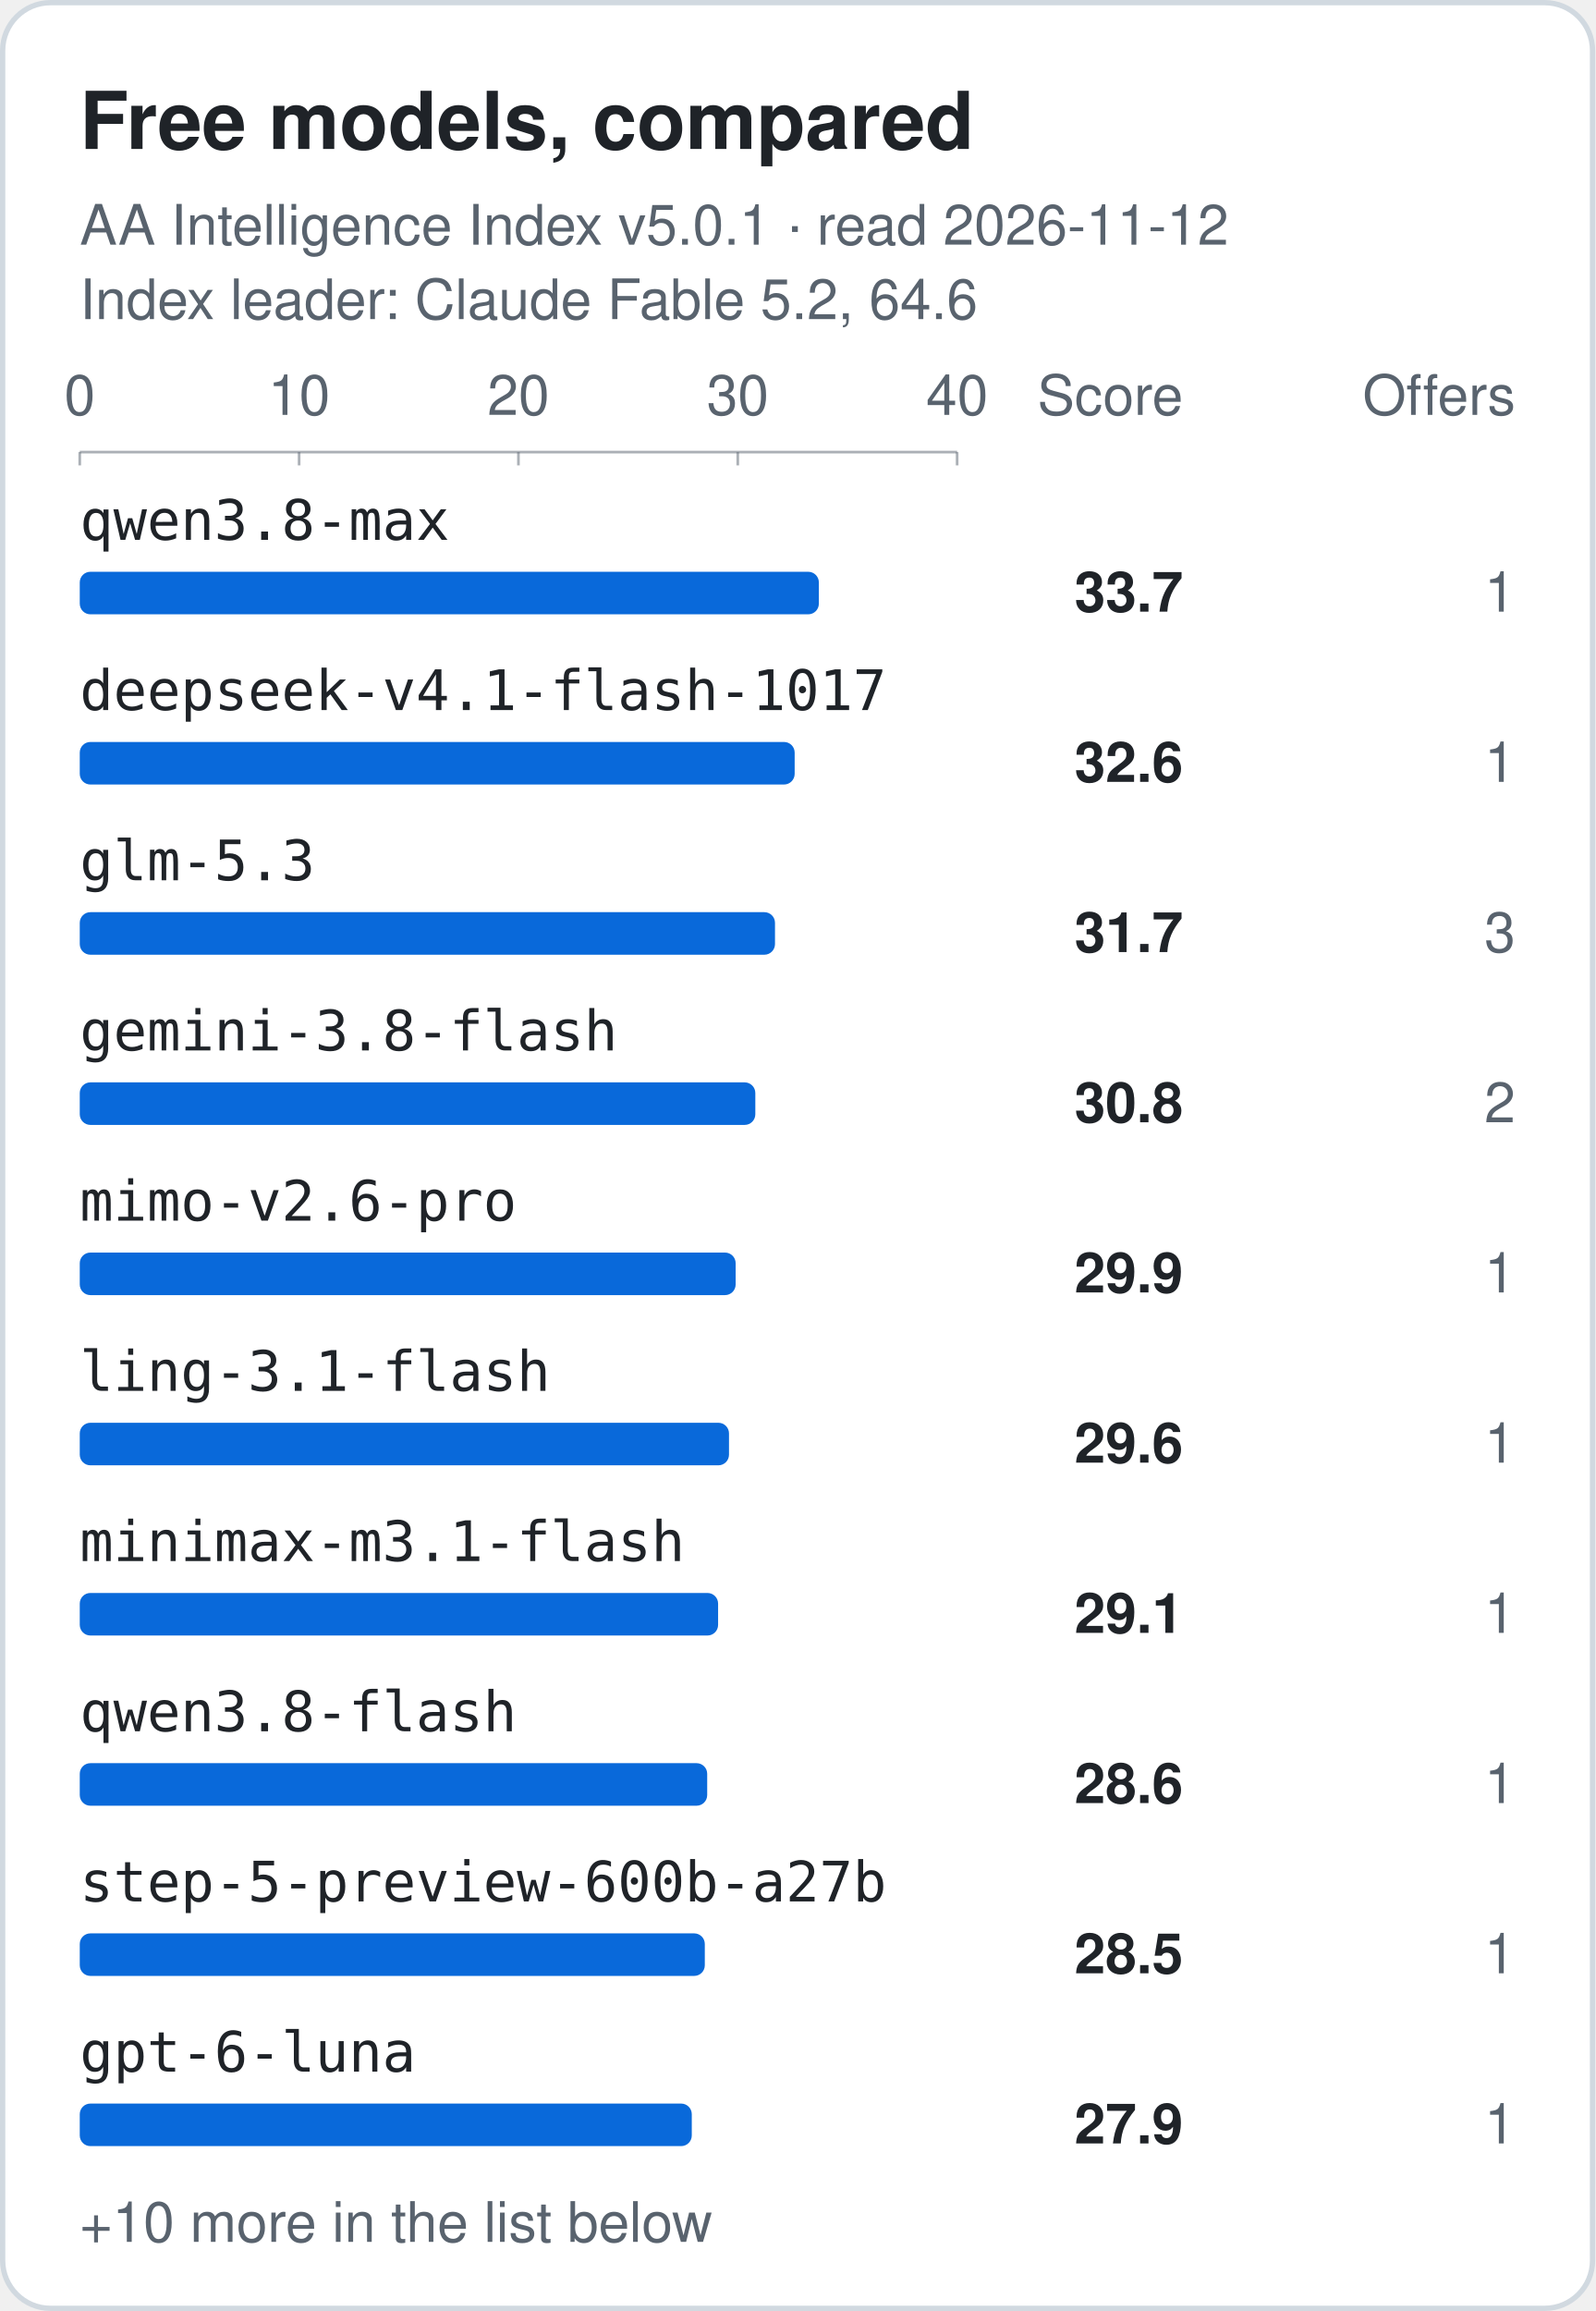
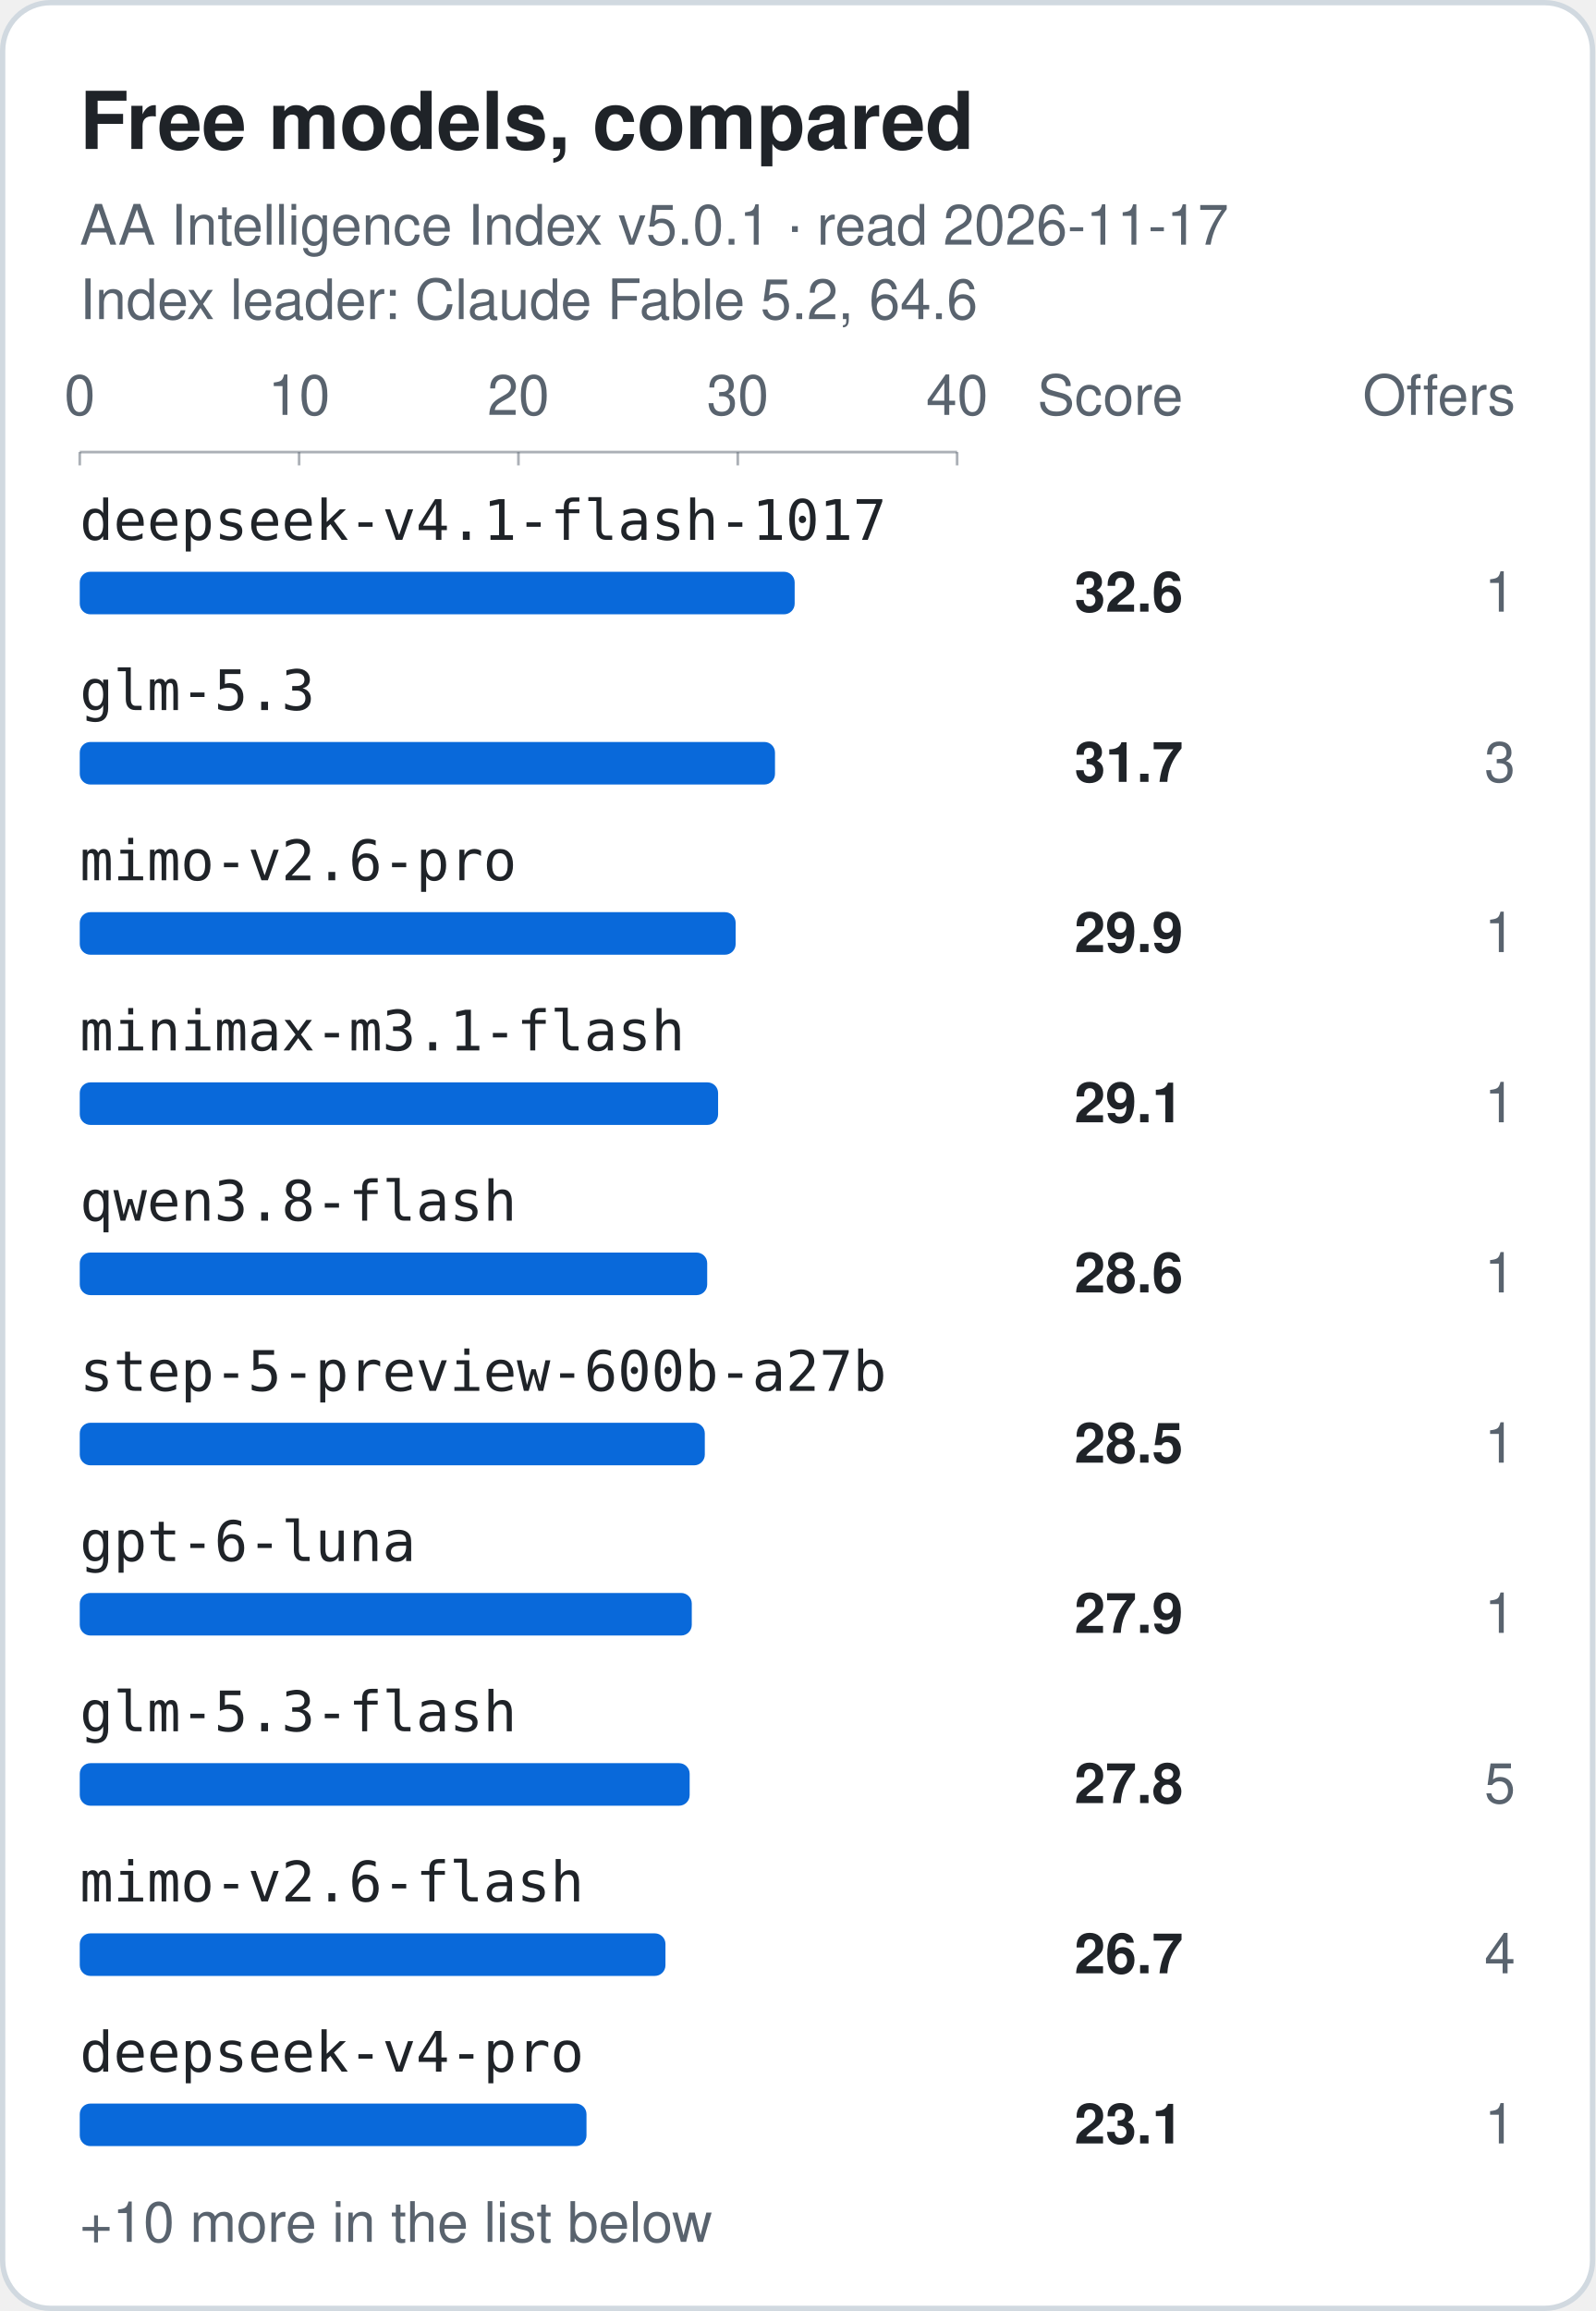
<svg xmlns="http://www.w3.org/2000/svg" width="600" height="869" viewBox="0 0 600 869" role="img" aria-labelledby="title">
  <style>.card{fill:#ffffff;stroke:#d1d9e0}.t{fill:#1f2328}.m{fill:#59636e}.bar{fill:#0969da}.grid{stroke:#59636e;stroke-opacity:.18}.axis{stroke:#59636e;stroke-opacity:.5}@media (prefers-color-scheme: dark) {.card{fill:#0d1117;stroke:#3d444d}.t{fill:#f0f6fc}.m{fill:#9198a1}.bar{fill:#4493f8}.grid{stroke:#9198a1;stroke-opacity:.18}.axis{stroke:#9198a1;stroke-opacity:.5}}</style>
  <rect class="card" x="1" y="1" width="598" height="867" rx="18" stroke-width="2" />
  <text class="t" x="30" y="56" font-family="-apple-system, BlinkMacSystemFont, 'Segoe UI', Helvetica, Arial, sans-serif" font-size="30" font-weight="700">Free models, compared</text>
-   <text class="m" x="30" y="92" font-family="-apple-system, BlinkMacSystemFont, 'Segoe UI', Helvetica, Arial, sans-serif" font-size="21">AA Intelligence Index v5.0.1 · read 2026-11-12</text>
+   <text class="m" x="30" y="92" font-family="-apple-system, BlinkMacSystemFont, 'Segoe UI', Helvetica, Arial, sans-serif" font-size="21">AA Intelligence Index v5.0.1 · read 2026-11-17</text>
  <text class="m" x="30" y="120" font-family="-apple-system, BlinkMacSystemFont, 'Segoe UI', Helvetica, Arial, sans-serif" font-size="21">Index leader: Claude Fable 5.2, 64.6</text>
  <text class="m tick" x="30.0" y="156" text-anchor="middle" font-family="-apple-system, BlinkMacSystemFont, 'Segoe UI', Helvetica, Arial, sans-serif" font-size="21">0</text>
  <line class="axis" x1="30.0" y1="170" x2="30.0" y2="175" />
  <text class="m tick" x="112.5" y="156" text-anchor="middle" font-family="-apple-system, BlinkMacSystemFont, 'Segoe UI', Helvetica, Arial, sans-serif" font-size="21">10</text>
  <line class="axis" x1="112.5" y1="170" x2="112.5" y2="175" />
  <text class="m tick" x="195.0" y="156" text-anchor="middle" font-family="-apple-system, BlinkMacSystemFont, 'Segoe UI', Helvetica, Arial, sans-serif" font-size="21">20</text>
  <line class="axis" x1="195.0" y1="170" x2="195.0" y2="175" />
  <text class="m tick" x="277.5" y="156" text-anchor="middle" font-family="-apple-system, BlinkMacSystemFont, 'Segoe UI', Helvetica, Arial, sans-serif" font-size="21">30</text>
  <line class="axis" x1="277.5" y1="170" x2="277.5" y2="175" />
  <text class="m tick" x="360.0" y="156" text-anchor="middle" font-family="-apple-system, BlinkMacSystemFont, 'Segoe UI', Helvetica, Arial, sans-serif" font-size="21">40</text>
  <line class="axis" x1="360.0" y1="170" x2="360.0" y2="175" />
  <line class="axis" x1="30.0" y1="170" x2="360.0" y2="170" />
  <text class="m" x="445" y="156" text-anchor="end" font-family="-apple-system, BlinkMacSystemFont, 'Segoe UI', Helvetica, Arial, sans-serif" font-size="21">Score</text>
  <text class="m" x="570" y="156" text-anchor="end" font-family="-apple-system, BlinkMacSystemFont, 'Segoe UI', Helvetica, Arial, sans-serif" font-size="21">Offers</text>
-   <text class="t label" x="30" y="203" font-family="ui-monospace, SFMono-Regular, Menlo, Consolas, monospace" font-size="21">qwen3.8-max</text>
-   <rect class="bar" x="30.0" y="215" width="278.0" height="16" rx="4" />
-   <text class="t score" x="445" y="230" text-anchor="end" font-family="-apple-system, BlinkMacSystemFont, 'Segoe UI', Helvetica, Arial, sans-serif" font-size="21" font-weight="700">33.7</text>
+   <text class="t label" x="30" y="203" font-family="ui-monospace, SFMono-Regular, Menlo, Consolas, monospace" font-size="21">deepseek-v4.1-flash-1017</text>
+   <rect class="bar" x="30.0" y="215" width="268.9" height="16" rx="4" />
+   <text class="t score" x="445" y="230" text-anchor="end" font-family="-apple-system, BlinkMacSystemFont, 'Segoe UI', Helvetica, Arial, sans-serif" font-size="21" font-weight="700">32.6</text>
  <text class="m offers" x="570" y="230" text-anchor="end" font-family="-apple-system, BlinkMacSystemFont, 'Segoe UI', Helvetica, Arial, sans-serif" font-size="21" font-weight="400">1</text>
-   <text class="t label" x="30" y="267" font-family="ui-monospace, SFMono-Regular, Menlo, Consolas, monospace" font-size="21">deepseek-v4.1-flash-1017</text>
-   <rect class="bar" x="30.0" y="279" width="268.9" height="16" rx="4" />
-   <text class="t score" x="445" y="294" text-anchor="end" font-family="-apple-system, BlinkMacSystemFont, 'Segoe UI', Helvetica, Arial, sans-serif" font-size="21" font-weight="700">32.6</text>
-   <text class="m offers" x="570" y="294" text-anchor="end" font-family="-apple-system, BlinkMacSystemFont, 'Segoe UI', Helvetica, Arial, sans-serif" font-size="21" font-weight="400">1</text>
-   <text class="t label" x="30" y="331" font-family="ui-monospace, SFMono-Regular, Menlo, Consolas, monospace" font-size="21">glm-5.3</text>
-   <rect class="bar" x="30.0" y="343" width="261.5" height="16" rx="4" />
-   <text class="t score" x="445" y="358" text-anchor="end" font-family="-apple-system, BlinkMacSystemFont, 'Segoe UI', Helvetica, Arial, sans-serif" font-size="21" font-weight="700">31.7</text>
-   <text class="m offers" x="570" y="358" text-anchor="end" font-family="-apple-system, BlinkMacSystemFont, 'Segoe UI', Helvetica, Arial, sans-serif" font-size="21" font-weight="400">3</text>
-   <text class="t label" x="30" y="395" font-family="ui-monospace, SFMono-Regular, Menlo, Consolas, monospace" font-size="21">gemini-3.8-flash</text>
-   <rect class="bar" x="30.0" y="407" width="254.1" height="16" rx="4" />
-   <text class="t score" x="445" y="422" text-anchor="end" font-family="-apple-system, BlinkMacSystemFont, 'Segoe UI', Helvetica, Arial, sans-serif" font-size="21" font-weight="700">30.8</text>
-   <text class="m offers" x="570" y="422" text-anchor="end" font-family="-apple-system, BlinkMacSystemFont, 'Segoe UI', Helvetica, Arial, sans-serif" font-size="21" font-weight="400">2</text>
-   <text class="t label" x="30" y="459" font-family="ui-monospace, SFMono-Regular, Menlo, Consolas, monospace" font-size="21">mimo-v2.6-pro</text>
-   <rect class="bar" x="30.0" y="471" width="246.7" height="16" rx="4" />
-   <text class="t score" x="445" y="486" text-anchor="end" font-family="-apple-system, BlinkMacSystemFont, 'Segoe UI', Helvetica, Arial, sans-serif" font-size="21" font-weight="700">29.9</text>
+   <text class="t label" x="30" y="267" font-family="ui-monospace, SFMono-Regular, Menlo, Consolas, monospace" font-size="21">glm-5.3</text>
+   <rect class="bar" x="30.0" y="279" width="261.5" height="16" rx="4" />
+   <text class="t score" x="445" y="294" text-anchor="end" font-family="-apple-system, BlinkMacSystemFont, 'Segoe UI', Helvetica, Arial, sans-serif" font-size="21" font-weight="700">31.7</text>
+   <text class="m offers" x="570" y="294" text-anchor="end" font-family="-apple-system, BlinkMacSystemFont, 'Segoe UI', Helvetica, Arial, sans-serif" font-size="21" font-weight="400">3</text>
+   <text class="t label" x="30" y="331" font-family="ui-monospace, SFMono-Regular, Menlo, Consolas, monospace" font-size="21">mimo-v2.6-pro</text>
+   <rect class="bar" x="30.0" y="343" width="246.7" height="16" rx="4" />
+   <text class="t score" x="445" y="358" text-anchor="end" font-family="-apple-system, BlinkMacSystemFont, 'Segoe UI', Helvetica, Arial, sans-serif" font-size="21" font-weight="700">29.9</text>
+   <text class="m offers" x="570" y="358" text-anchor="end" font-family="-apple-system, BlinkMacSystemFont, 'Segoe UI', Helvetica, Arial, sans-serif" font-size="21" font-weight="400">1</text>
+   <text class="t label" x="30" y="395" font-family="ui-monospace, SFMono-Regular, Menlo, Consolas, monospace" font-size="21">minimax-m3.1-flash</text>
+   <rect class="bar" x="30.0" y="407" width="240.1" height="16" rx="4" />
+   <text class="t score" x="445" y="422" text-anchor="end" font-family="-apple-system, BlinkMacSystemFont, 'Segoe UI', Helvetica, Arial, sans-serif" font-size="21" font-weight="700">29.1</text>
+   <text class="m offers" x="570" y="422" text-anchor="end" font-family="-apple-system, BlinkMacSystemFont, 'Segoe UI', Helvetica, Arial, sans-serif" font-size="21" font-weight="400">1</text>
+   <text class="t label" x="30" y="459" font-family="ui-monospace, SFMono-Regular, Menlo, Consolas, monospace" font-size="21">qwen3.8-flash</text>
+   <rect class="bar" x="30.0" y="471" width="236.0" height="16" rx="4" />
+   <text class="t score" x="445" y="486" text-anchor="end" font-family="-apple-system, BlinkMacSystemFont, 'Segoe UI', Helvetica, Arial, sans-serif" font-size="21" font-weight="700">28.6</text>
  <text class="m offers" x="570" y="486" text-anchor="end" font-family="-apple-system, BlinkMacSystemFont, 'Segoe UI', Helvetica, Arial, sans-serif" font-size="21" font-weight="400">1</text>
-   <text class="t label" x="30" y="523" font-family="ui-monospace, SFMono-Regular, Menlo, Consolas, monospace" font-size="21">ling-3.1-flash</text>
-   <rect class="bar" x="30.0" y="535" width="244.2" height="16" rx="4" />
-   <text class="t score" x="445" y="550" text-anchor="end" font-family="-apple-system, BlinkMacSystemFont, 'Segoe UI', Helvetica, Arial, sans-serif" font-size="21" font-weight="700">29.6</text>
+   <text class="t label" x="30" y="523" font-family="ui-monospace, SFMono-Regular, Menlo, Consolas, monospace" font-size="21">step-5-preview-600b-a27b</text>
+   <rect class="bar" x="30.0" y="535" width="235.1" height="16" rx="4" />
+   <text class="t score" x="445" y="550" text-anchor="end" font-family="-apple-system, BlinkMacSystemFont, 'Segoe UI', Helvetica, Arial, sans-serif" font-size="21" font-weight="700">28.5</text>
  <text class="m offers" x="570" y="550" text-anchor="end" font-family="-apple-system, BlinkMacSystemFont, 'Segoe UI', Helvetica, Arial, sans-serif" font-size="21" font-weight="400">1</text>
-   <text class="t label" x="30" y="587" font-family="ui-monospace, SFMono-Regular, Menlo, Consolas, monospace" font-size="21">minimax-m3.1-flash</text>
-   <rect class="bar" x="30.0" y="599" width="240.1" height="16" rx="4" />
-   <text class="t score" x="445" y="614" text-anchor="end" font-family="-apple-system, BlinkMacSystemFont, 'Segoe UI', Helvetica, Arial, sans-serif" font-size="21" font-weight="700">29.1</text>
+   <text class="t label" x="30" y="587" font-family="ui-monospace, SFMono-Regular, Menlo, Consolas, monospace" font-size="21">gpt-6-luna</text>
+   <rect class="bar" x="30.0" y="599" width="230.2" height="16" rx="4" />
+   <text class="t score" x="445" y="614" text-anchor="end" font-family="-apple-system, BlinkMacSystemFont, 'Segoe UI', Helvetica, Arial, sans-serif" font-size="21" font-weight="700">27.9</text>
  <text class="m offers" x="570" y="614" text-anchor="end" font-family="-apple-system, BlinkMacSystemFont, 'Segoe UI', Helvetica, Arial, sans-serif" font-size="21" font-weight="400">1</text>
-   <text class="t label" x="30" y="651" font-family="ui-monospace, SFMono-Regular, Menlo, Consolas, monospace" font-size="21">qwen3.8-flash</text>
-   <rect class="bar" x="30.0" y="663" width="236.0" height="16" rx="4" />
-   <text class="t score" x="445" y="678" text-anchor="end" font-family="-apple-system, BlinkMacSystemFont, 'Segoe UI', Helvetica, Arial, sans-serif" font-size="21" font-weight="700">28.6</text>
-   <text class="m offers" x="570" y="678" text-anchor="end" font-family="-apple-system, BlinkMacSystemFont, 'Segoe UI', Helvetica, Arial, sans-serif" font-size="21" font-weight="400">1</text>
-   <text class="t label" x="30" y="715" font-family="ui-monospace, SFMono-Regular, Menlo, Consolas, monospace" font-size="21">step-5-preview-600b-a27b</text>
-   <rect class="bar" x="30.0" y="727" width="235.1" height="16" rx="4" />
-   <text class="t score" x="445" y="742" text-anchor="end" font-family="-apple-system, BlinkMacSystemFont, 'Segoe UI', Helvetica, Arial, sans-serif" font-size="21" font-weight="700">28.5</text>
-   <text class="m offers" x="570" y="742" text-anchor="end" font-family="-apple-system, BlinkMacSystemFont, 'Segoe UI', Helvetica, Arial, sans-serif" font-size="21" font-weight="400">1</text>
-   <text class="t label" x="30" y="779" font-family="ui-monospace, SFMono-Regular, Menlo, Consolas, monospace" font-size="21">gpt-6-luna</text>
-   <rect class="bar" x="30.0" y="791" width="230.2" height="16" rx="4" />
-   <text class="t score" x="445" y="806" text-anchor="end" font-family="-apple-system, BlinkMacSystemFont, 'Segoe UI', Helvetica, Arial, sans-serif" font-size="21" font-weight="700">27.9</text>
+   <text class="t label" x="30" y="651" font-family="ui-monospace, SFMono-Regular, Menlo, Consolas, monospace" font-size="21">glm-5.3-flash</text>
+   <rect class="bar" x="30.0" y="663" width="229.4" height="16" rx="4" />
+   <text class="t score" x="445" y="678" text-anchor="end" font-family="-apple-system, BlinkMacSystemFont, 'Segoe UI', Helvetica, Arial, sans-serif" font-size="21" font-weight="700">27.8</text>
+   <text class="m offers" x="570" y="678" text-anchor="end" font-family="-apple-system, BlinkMacSystemFont, 'Segoe UI', Helvetica, Arial, sans-serif" font-size="21" font-weight="400">5</text>
+   <text class="t label" x="30" y="715" font-family="ui-monospace, SFMono-Regular, Menlo, Consolas, monospace" font-size="21">mimo-v2.6-flash</text>
+   <rect class="bar" x="30.0" y="727" width="220.3" height="16" rx="4" />
+   <text class="t score" x="445" y="742" text-anchor="end" font-family="-apple-system, BlinkMacSystemFont, 'Segoe UI', Helvetica, Arial, sans-serif" font-size="21" font-weight="700">26.7</text>
+   <text class="m offers" x="570" y="742" text-anchor="end" font-family="-apple-system, BlinkMacSystemFont, 'Segoe UI', Helvetica, Arial, sans-serif" font-size="21" font-weight="400">4</text>
+   <text class="t label" x="30" y="779" font-family="ui-monospace, SFMono-Regular, Menlo, Consolas, monospace" font-size="21">deepseek-v4-pro</text>
+   <rect class="bar" x="30.0" y="791" width="190.6" height="16" rx="4" />
+   <text class="t score" x="445" y="806" text-anchor="end" font-family="-apple-system, BlinkMacSystemFont, 'Segoe UI', Helvetica, Arial, sans-serif" font-size="21" font-weight="700">23.1</text>
  <text class="m offers" x="570" y="806" text-anchor="end" font-family="-apple-system, BlinkMacSystemFont, 'Segoe UI', Helvetica, Arial, sans-serif" font-size="21" font-weight="400">1</text>
  <text class="m" x="30" y="843" font-family="-apple-system, BlinkMacSystemFont, 'Segoe UI', Helvetica, Arial, sans-serif" font-size="21">+10 more in the list below</text>
</svg>
